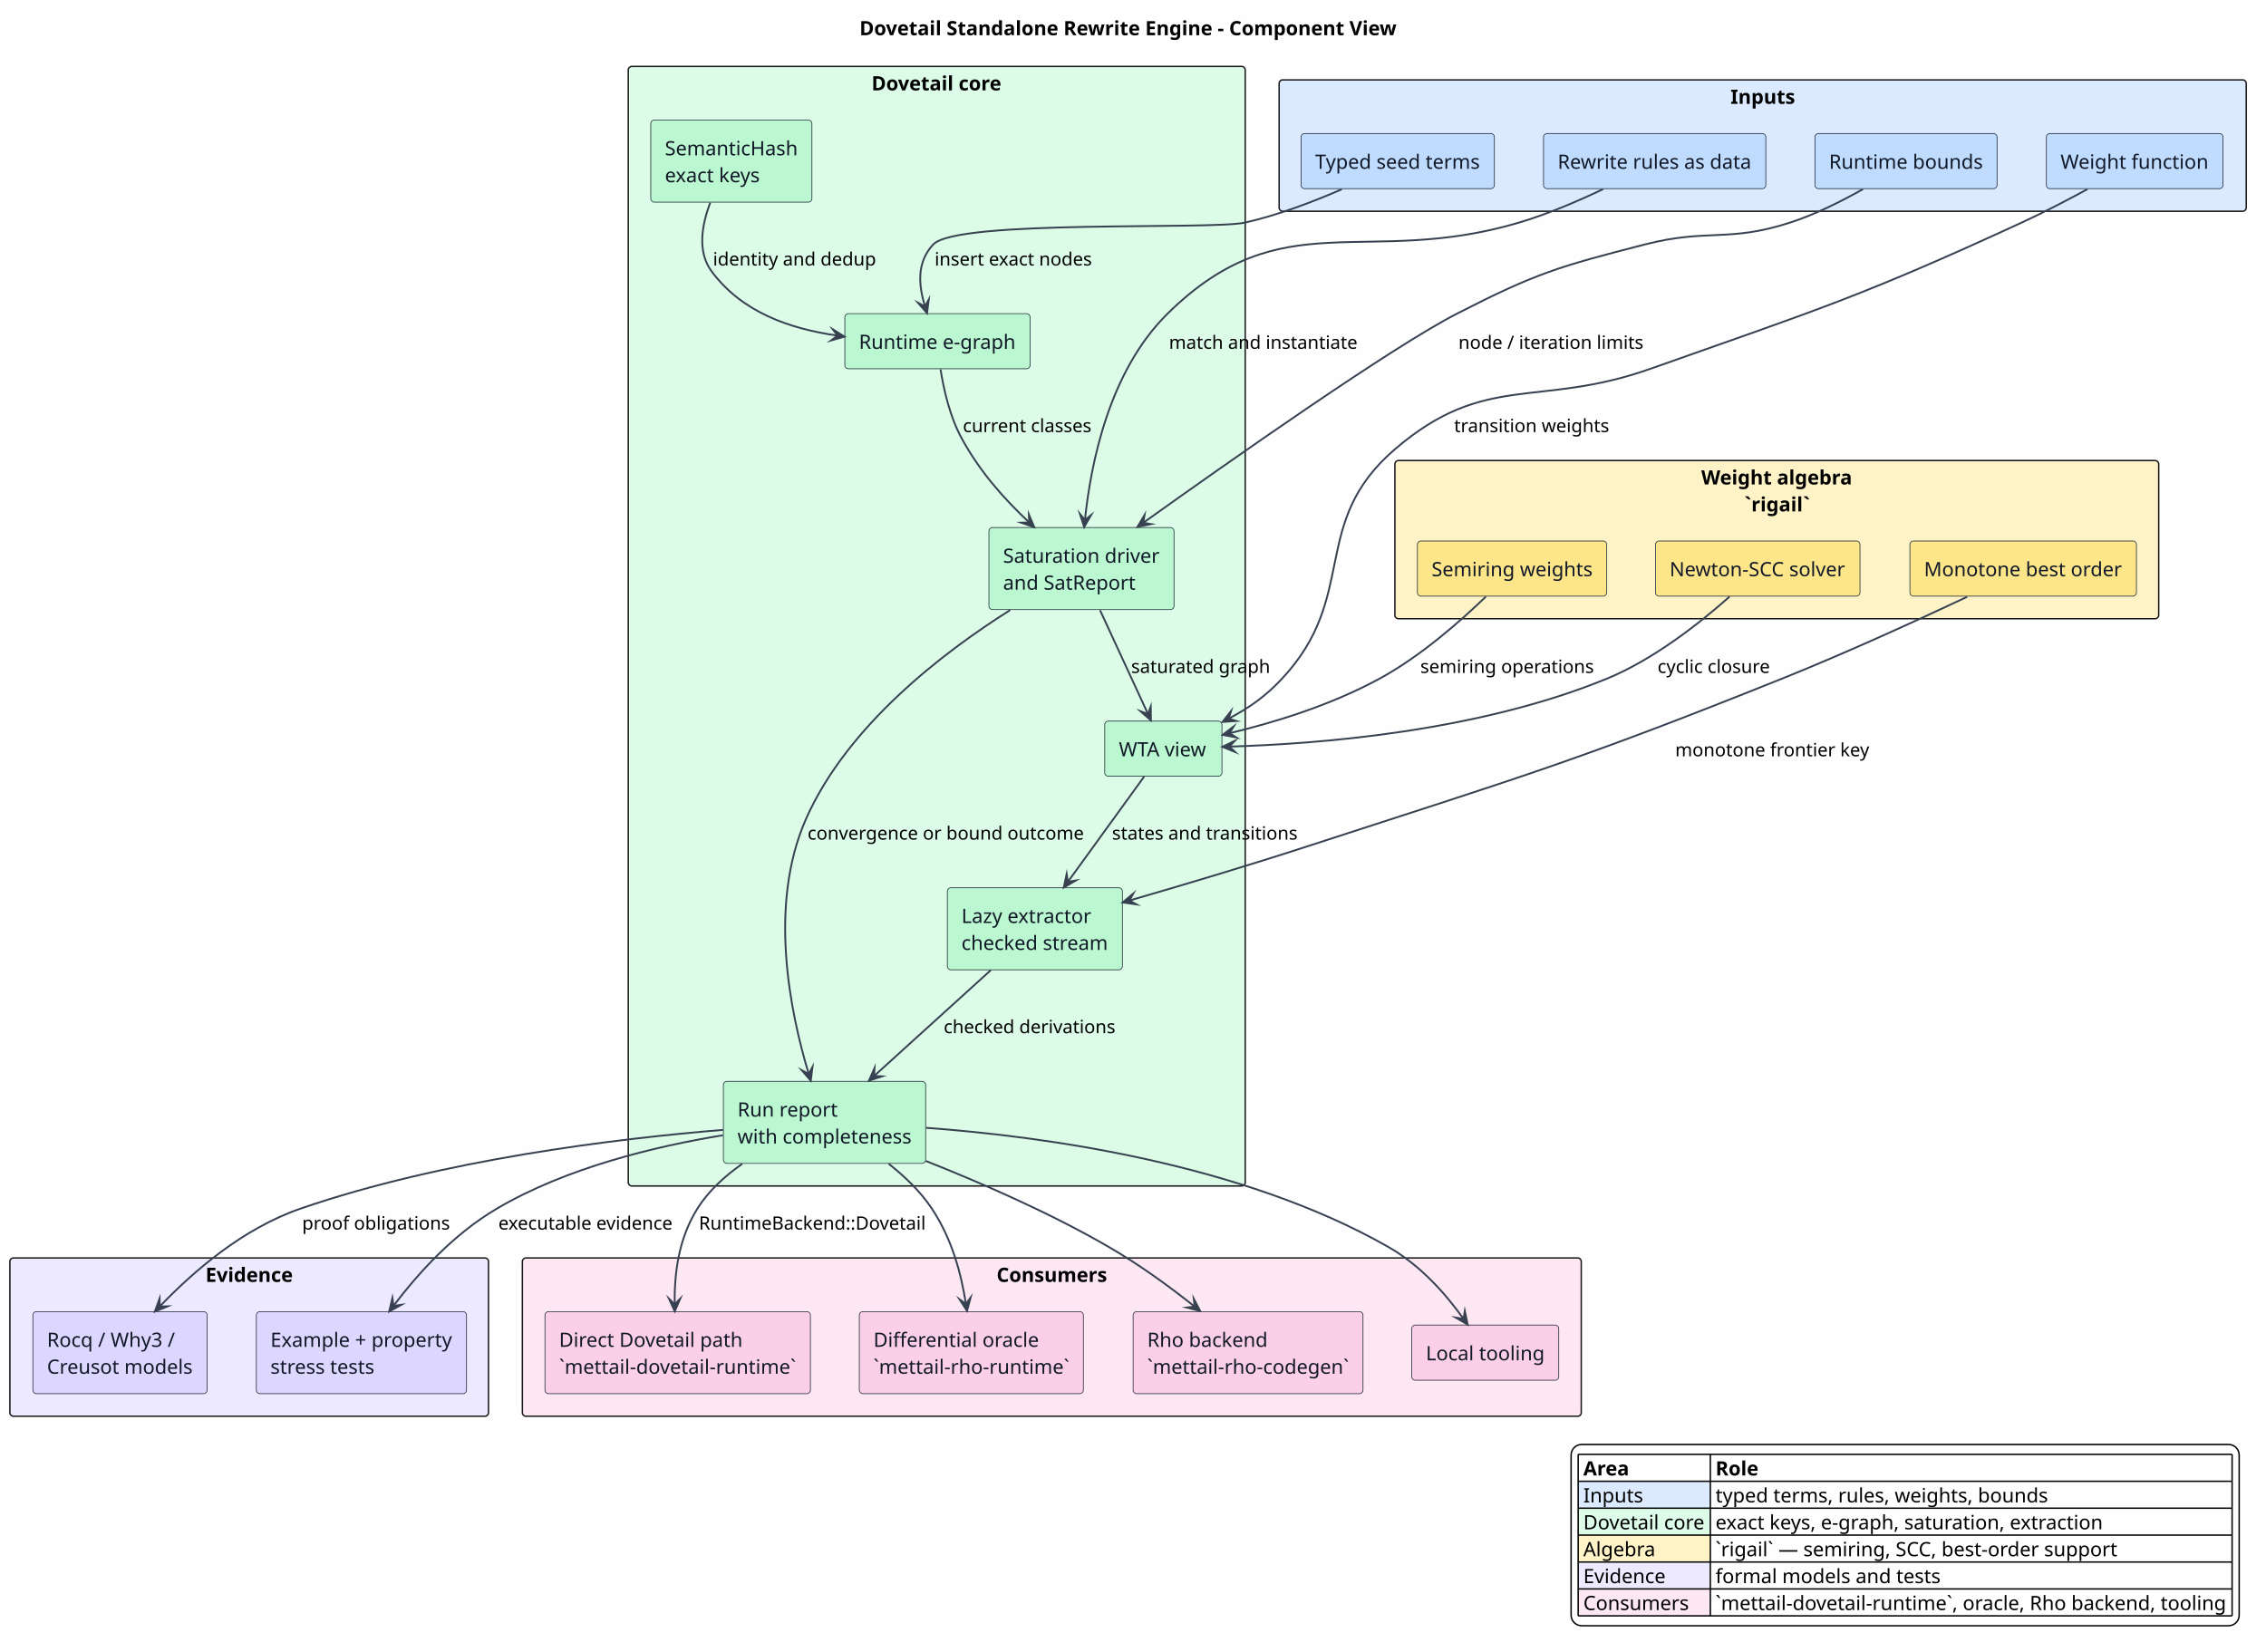
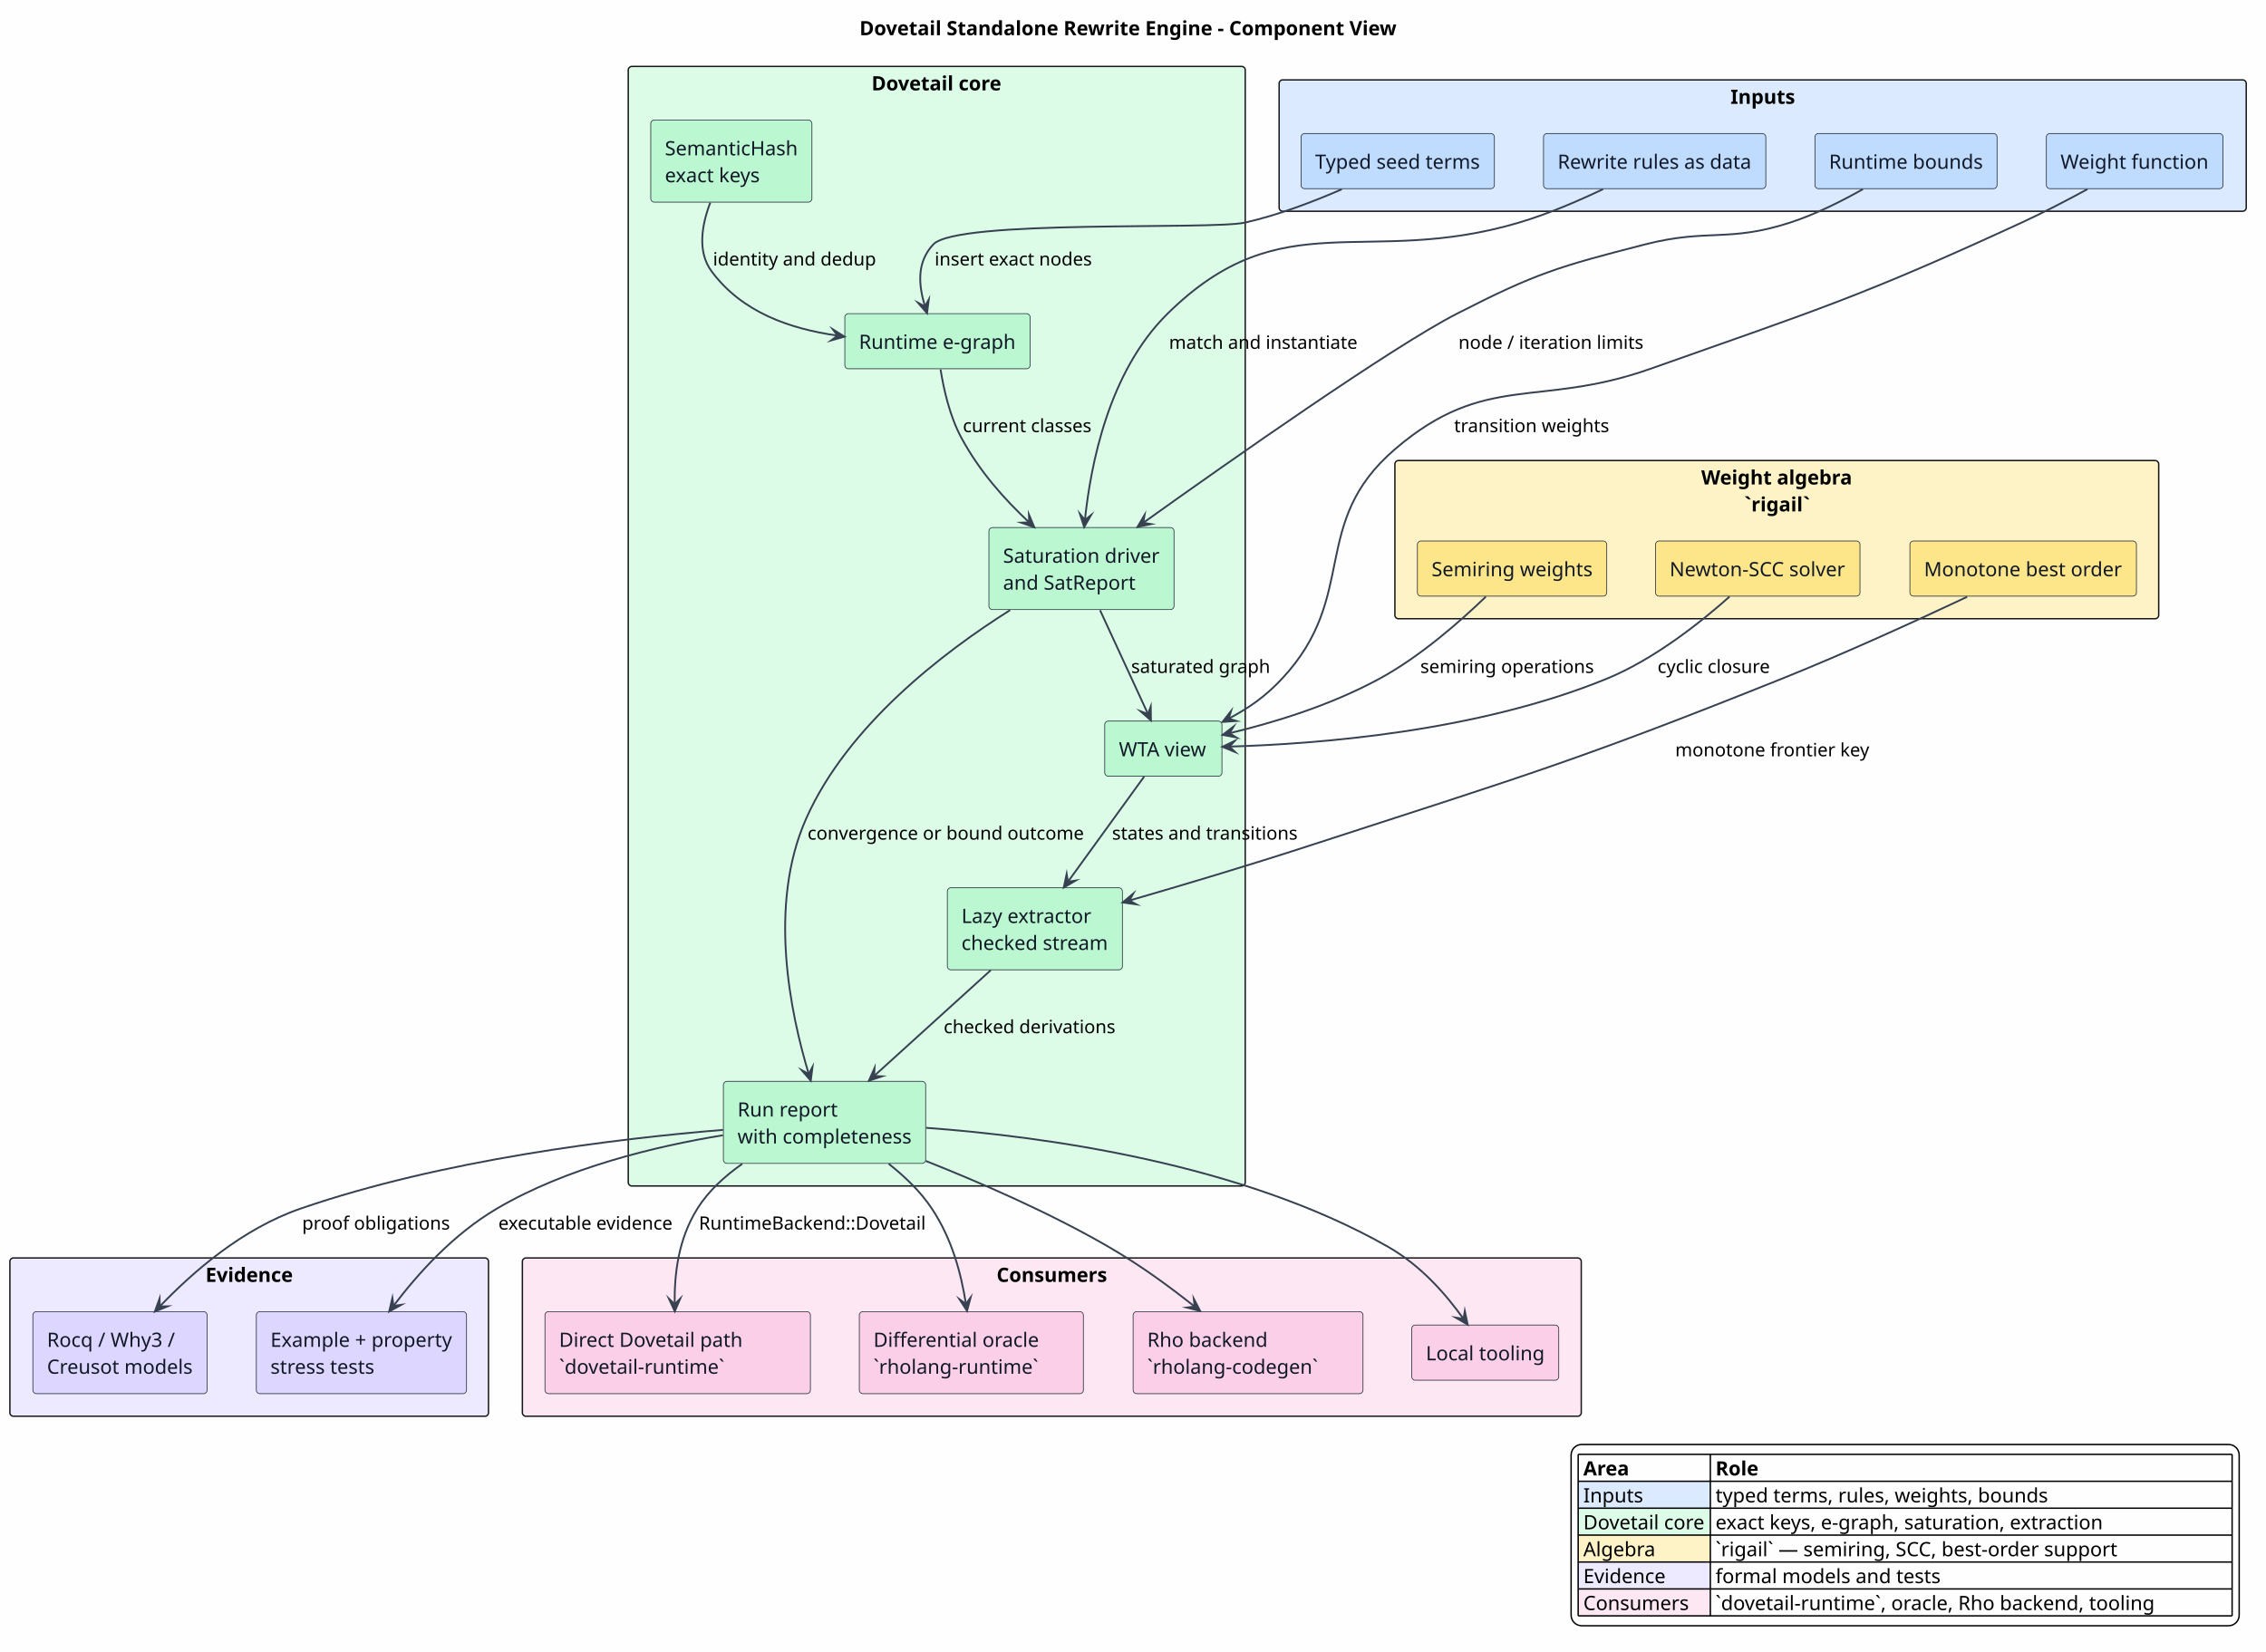
<svg xmlns="http://www.w3.org/2000/svg" contentStyleType="text/css" data-diagram-type="DESCRIPTION" height="1170px" preserveAspectRatio="none" style="width:1605px;height:1170px;background:#FEFEFE;" version="1.1" viewBox="0 0 1605 1170" width="1605px" zoomAndPan="magnify">
  <defs />
  <g>
    <rect fill="#FEFEFE" height="1170" style="stroke:none;stroke-width:1;" width="1605" x="0" y="0" />
    <g class="title" data-source-line="1">
      <text fill="#000000" font-family="sans-serif" font-size="14" font-weight="700" lengthAdjust="spacing" textLength="380.462" x="608.769" y="24.966">Dovetail Standalone Rewrite Engine - Component View</text>
    </g>
    <g class="cluster" data-qualified-name="Inputs" data-source-line="13" id="ent0001">
      <rect fill="#DBEAFE" height="93.07" rx="2.5" ry="2.5" style="stroke:#181818;stroke-width:1;" width="685" x="906" y="56.598" />
      <text fill="#000000" font-family="sans-serif" font-size="14" font-weight="700" lengthAdjust="spacing" textLength="45.598" x="1225.701" y="73.564">Inputs</text>
    </g>
    <g class="cluster" data-qualified-name="Core" data-source-line="20" id="ent0006">
      <rect fill="#DCFCE7" height="793.14" rx="2.5" ry="2.5" style="stroke:#181818;stroke-width:1;" width="437" x="445" y="47.068" />
      <text fill="#000000" font-family="sans-serif" font-size="14" font-weight="700" lengthAdjust="spacing" textLength="92.4" x="617.3" y="64.034">Dovetail core</text>
    </g>
    <g class="cluster" data-qualified-name="Algebra" data-source-line="29" id="ent0013">
      <rect fill="#FEF3C7" height="112.07" rx="2.5" ry="2.5" style="stroke:#181818;stroke-width:1;" width="541" x="988" y="326.268" />
      <text fill="#000000" font-family="sans-serif" font-size="14" font-weight="700" lengthAdjust="spacing" textLength="107.002" x="1204.999" y="343.234">Weight algebra</text>
      <text fill="#000000" font-family="sans-serif" font-size="14" font-weight="700" lengthAdjust="spacing" textLength="46.256" x="1235.372" y="362.302">`rigail`</text>
    </g>
    <g class="cluster" data-qualified-name="Evidence" data-source-line="35" id="ent0017">
      <rect fill="#EDE9FE" height="112.14" rx="2.5" ry="2.5" style="stroke:#181818;stroke-width:1;" width="339" x="7" y="891.208" />
      <text fill="#000000" font-family="sans-serif" font-size="14" font-weight="700" lengthAdjust="spacing" textLength="61.908" x="145.546" y="908.174">Evidence</text>
    </g>
    <g class="cluster" data-qualified-name="Consumers" data-source-line="40" id="ent0020">
      <rect fill="#FCE7F3" height="112.14" rx="2.5" ry="2.5" style="stroke:#181818;stroke-width:1;" width="750" x="370" y="891.208" />
      <text fill="#000000" font-family="sans-serif" font-size="14" font-weight="700" lengthAdjust="spacing" textLength="78.26" x="705.87" y="908.174">Consumers</text>
    </g>
    <g class="entity" data-qualified-name="Inputs.Seeds" data-source-line="14" id="ent0002">
      <rect fill="#BFDBFE" height="39.068" rx="2.5" ry="2.5" style="stroke:#1F2937;stroke-width:0.5;" width="136.956" x="921.52" y="94.598" />
      <text fill="#111827" font-family="sans-serif" font-size="14" lengthAdjust="spacing" textLength="116.956" x="931.52" y="119.564">Typed seed terms</text>
    </g>
    <g class="entity" data-qualified-name="Inputs.RuleData" data-source-line="15" id="ent0003">
      <rect fill="#BFDBFE" height="39.068" rx="2.5" ry="2.5" style="stroke:#1F2937;stroke-width:0.5;" width="157.452" x="1093.27" y="94.598" />
      <text fill="#111827" font-family="sans-serif" font-size="14" lengthAdjust="spacing" textLength="137.452" x="1103.27" y="119.564">Rewrite rules as data</text>
    </g>
    <g class="entity" data-qualified-name="Inputs.Weigh" data-source-line="16" id="ent0004">
      <rect fill="#BFDBFE" height="39.068" rx="2.5" ry="2.5" style="stroke:#1F2937;stroke-width:0.5;" width="125.112" x="1449.44" y="94.598" />
      <text fill="#111827" font-family="sans-serif" font-size="14" lengthAdjust="spacing" textLength="105.112" x="1459.44" y="119.564">Weight function</text>
    </g>
    <g class="entity" data-qualified-name="Inputs.Bounds" data-source-line="17" id="ent0005">
      <rect fill="#BFDBFE" height="39.068" rx="2.5" ry="2.5" style="stroke:#1F2937;stroke-width:0.5;" width="129.004" x="1285.5" y="94.598" />
      <text fill="#111827" font-family="sans-serif" font-size="14" lengthAdjust="spacing" textLength="109.004" x="1295.5" y="119.564">Runtime bounds</text>
    </g>
    <g class="entity" data-qualified-name="Core.Keys" data-source-line="21" id="ent0007">
      <rect fill="#BBF7D0" height="58.136" rx="2.5" ry="2.5" style="stroke:#1F2937;stroke-width:0.5;" width="114.15" x="460.93" y="85.068" />
      <text fill="#111827" font-family="sans-serif" font-size="14" lengthAdjust="spacing" textLength="94.15" x="470.93" y="110.034">SemanticHash</text>
      <text fill="#111827" font-family="sans-serif" font-size="14" lengthAdjust="spacing" textLength="67.788" x="470.93" y="129.102">exact keys</text>
    </g>
    <g class="entity" data-qualified-name="Core.EGraph" data-source-line="22" id="ent0008">
      <rect fill="#BBF7D0" height="39.068" rx="2.5" ry="2.5" style="stroke:#1F2937;stroke-width:0.5;" width="131.216" x="598.39" y="222.198" />
      <text fill="#111827" font-family="sans-serif" font-size="14" lengthAdjust="spacing" textLength="111.216" x="608.39" y="247.164">Runtime e-graph</text>
    </g>
    <g class="entity" data-qualified-name="Core.Saturation" data-source-line="23" id="ent0009">
      <rect fill="#BBF7D0" height="58.136" rx="2.5" ry="2.5" style="stroke:#1F2937;stroke-width:0.5;" width="131.104" x="700.45" y="373.738" />
      <text fill="#111827" font-family="sans-serif" font-size="14" lengthAdjust="spacing" textLength="111.104" x="710.45" y="398.704">Saturation driver</text>
      <text fill="#111827" font-family="sans-serif" font-size="14" lengthAdjust="spacing" textLength="93.87" x="710.45" y="417.772">and SatReport</text>
    </g>
    <g class="entity" data-qualified-name="Core.Wta" data-source-line="24" id="ent0010">
      <rect fill="#BBF7D0" height="39.068" rx="2.5" ry="2.5" style="stroke:#1F2937;stroke-width:0.5;" width="83.014" x="782.49" y="510.868" />
      <text fill="#111827" font-family="sans-serif" font-size="14" lengthAdjust="spacing" textLength="63.014" x="792.49" y="535.834">WTA view</text>
    </g>
    <g class="entity" data-qualified-name="Core.Extractor" data-source-line="25" id="ent0011">
      <rect fill="#BBF7D0" height="58.136" rx="2.5" ry="2.5" style="stroke:#1F2937;stroke-width:0.5;" width="123.992" x="671" y="628.938" />
      <text fill="#111827" font-family="sans-serif" font-size="14" lengthAdjust="spacing" textLength="92.568" x="681" y="653.904">Lazy extractor</text>
      <text fill="#111827" font-family="sans-serif" font-size="14" lengthAdjust="spacing" textLength="103.992" x="681" y="672.972">checked stream</text>
    </g>
    <g class="entity" data-qualified-name="Core.Report" data-source-line="26" id="ent0012">
      <rect fill="#BBF7D0" height="58.136" rx="2.5" ry="2.5" style="stroke:#1F2937;stroke-width:0.5;" width="143.269" x="512.37" y="766.078" />
      <text fill="#111827" font-family="sans-serif" font-size="14" lengthAdjust="spacing" textLength="71.246" x="522.37" y="791.044">Run report</text>
      <text fill="#111827" font-family="sans-serif" font-size="14" lengthAdjust="spacing" textLength="123.269" x="522.37" y="810.112">with completeness</text>
    </g>
    <g class="entity" data-qualified-name="Algebra.Weights" data-source-line="30" id="ent0014">
      <rect fill="#FDE68A" height="39.068" rx="2.5" ry="2.5" style="stroke:#1F2937;stroke-width:0.5;" width="134.114" x="1003.94" y="383.268" />
      <text fill="#111827" font-family="sans-serif" font-size="14" lengthAdjust="spacing" textLength="114.114" x="1013.94" y="408.234">Semiring weights</text>
    </g>
    <g class="entity" data-qualified-name="Algebra.Newton" data-source-line="31" id="ent0015">
      <rect fill="#FDE68A" height="39.068" rx="2.5" ry="2.5" style="stroke:#1F2937;stroke-width:0.5;" width="144.823" x="1172.59" y="383.268" />
      <text fill="#111827" font-family="sans-serif" font-size="14" lengthAdjust="spacing" textLength="124.823" x="1182.59" y="408.234">Newton-SCC solver</text>
    </g>
    <g class="entity" data-qualified-name="Algebra.Order" data-source-line="32" id="ent0016">
      <rect fill="#FDE68A" height="39.068" rx="2.5" ry="2.5" style="stroke:#1F2937;stroke-width:0.5;" width="160.447" x="1352.78" y="383.268" />
      <text fill="#111827" font-family="sans-serif" font-size="14" lengthAdjust="spacing" textLength="140.447" x="1362.78" y="408.234">Monotone best order</text>
    </g>
    <g class="entity" data-qualified-name="Evidence.Formal" data-source-line="36" id="ent0018">
      <rect fill="#DDD6FE" height="58.136" rx="2.5" ry="2.5" style="stroke:#1F2937;stroke-width:0.5;" width="123.432" x="23.28" y="929.208" />
      <text fill="#111827" font-family="sans-serif" font-size="14" lengthAdjust="spacing" textLength="90.664" x="33.28" y="954.174">Rocq / Why3 /</text>
      <text fill="#111827" font-family="sans-serif" font-size="14" lengthAdjust="spacing" textLength="103.432" x="33.28" y="973.242">Creusot models</text>
    </g>
    <g class="entity" data-qualified-name="Evidence.Tests" data-source-line="37" id="ent0019">
      <rect fill="#DDD6FE" height="58.136" rx="2.5" ry="2.5" style="stroke:#1F2937;stroke-width:0.5;" width="148.883" x="181.56" y="929.208" />
      <text fill="#111827" font-family="sans-serif" font-size="14" lengthAdjust="spacing" textLength="128.883" x="191.56" y="954.174">Example + property</text>
      <text fill="#111827" font-family="sans-serif" font-size="14" lengthAdjust="spacing" textLength="73.906" x="191.56" y="973.242">stress tests</text>
    </g>
    <g class="entity" data-qualified-name="Consumers.Direct" data-source-line="41" id="ent0021">
      <rect fill="#FBCFE8" height="58.136" rx="2.5" ry="2.5" style="stroke:#1F2937;stroke-width:0.5;" width="188.013" x="385.99" y="929.208" />
      <text fill="#111827" font-family="sans-serif" font-size="14" lengthAdjust="spacing" textLength="130.564" x="395.99" y="954.174">Direct Dovetail path</text>
-       <text fill="#111827" font-family="sans-serif" font-size="14" lengthAdjust="spacing" textLength="168.013" x="395.99" y="973.242">`mettail-dovetail-runtime`</text>
+       <text fill="#111827" font-family="sans-serif" font-size="14" lengthAdjust="spacing" textLength="168.013" x="395.99" y="973.242">`dovetail-runtime`</text>
    </g>
    <g class="entity" data-qualified-name="Consumers.Oracle" data-source-line="42" id="ent0022">
      <rect fill="#FBCFE8" height="58.136" rx="2.5" ry="2.5" style="stroke:#1F2937;stroke-width:0.5;" width="158.697" x="608.65" y="929.208" />
      <text fill="#111827" font-family="sans-serif" font-size="14" lengthAdjust="spacing" textLength="117.796" x="618.65" y="954.174">Differential oracle</text>
-       <text fill="#111827" font-family="sans-serif" font-size="14" lengthAdjust="spacing" textLength="138.697" x="618.65" y="973.242">`mettail-rho-runtime`</text>
+       <text fill="#111827" font-family="sans-serif" font-size="14" lengthAdjust="spacing" textLength="138.697" x="618.65" y="973.242">`rholang-runtime`</text>
    </g>
    <g class="entity" data-qualified-name="Consumers.Rho" data-source-line="43" id="ent0023">
      <rect fill="#FBCFE8" height="58.136" rx="2.5" ry="2.5" style="stroke:#1F2937;stroke-width:0.5;" width="162.814" x="802.59" y="929.208" />
      <text fill="#111827" font-family="sans-serif" font-size="14" lengthAdjust="spacing" textLength="85.288" x="812.59" y="954.174">Rho backend</text>
-       <text fill="#111827" font-family="sans-serif" font-size="14" lengthAdjust="spacing" textLength="142.814" x="812.59" y="973.242">`mettail-rho-codegen`</text>
+       <text fill="#111827" font-family="sans-serif" font-size="14" lengthAdjust="spacing" textLength="142.814" x="812.59" y="973.242">`rholang-codegen`</text>
    </g>
    <g class="entity" data-qualified-name="Consumers.Tooling" data-source-line="44" id="ent0024">
      <rect fill="#FBCFE8" height="39.068" rx="2.5" ry="2.5" style="stroke:#1F2937;stroke-width:0.5;" width="104.112" x="999.94" y="938.748" />
      <text fill="#111827" font-family="sans-serif" font-size="14" lengthAdjust="spacing" textLength="84.112" x="1009.94" y="963.714">Local tooling</text>
    </g>
    <g class="link" data-entity-1="ent0002" data-entity-2="ent0008" data-link-type="dependency" data-source-line="47" id="lnk25">
      <path d="M950.41,134.088 C930.37,142.808 905.39,152.368 882,157.668 C857.99,163.108 677.78,155.198 661,173.198 C649.08,185.998 650.604,201.992 655.174,217.121" fill="none" id="Seeds-to-EGraph" style="stroke:#374151;stroke-width:1.3;" />
      <polygon fill="#374151" points="656.62,221.908,657.847,212.136,655.174,217.121,650.188,214.449,656.62,221.908" style="stroke:#374151;stroke-width:1.3;stroke-linejoin:miter;stroke-miterlimit:10;" />
      <text fill="#000000" font-family="sans-serif" font-size="13" lengthAdjust="spacing" textLength="111.657" x="662" y="188.095">insert exact nodes</text>
    </g>
    <g class="link" data-entity-1="ent0003" data-entity-2="ent0009" data-link-type="dependency" data-source-line="48" id="lnk26">
      <path d="M1135.46,133.998 C1117.89,142.368 1096.28,151.668 1076,157.668 C966.38,190.138 908.47,141.998 827,222.198 C785.23,263.328 772.585,329.115 768.435,368.425" fill="none" id="RuleData-to-Saturation" style="stroke:#374151;stroke-width:1.3;" />
      <polygon fill="#374151" points="767.91,373.398,772.833,364.868,768.435,368.425,764.877,364.028,767.91,373.398" style="stroke:#374151;stroke-width:1.3;stroke-linejoin:miter;stroke-miterlimit:10;" />
      <text fill="#000000" font-family="sans-serif" font-size="13" lengthAdjust="spacing" textLength="133.497" x="828" y="247.135">match and instantiate</text>
    </g>
    <g class="link" data-entity-1="ent0007" data-entity-2="ent0008" data-link-type="dependency" data-source-line="49" id="lnk27">
      <path d="M503.08,143.558 C497.08,159.258 493.71,178.328 504,192.198 C525.61,221.348 559.322,232.881 593.222,237.791" fill="none" id="Keys-to-EGraph" style="stroke:#374151;stroke-width:1.3;" />
      <polygon fill="#374151" points="598.17,238.508,589.836,233.259,593.222,237.791,588.69,241.177,598.17,238.508" style="stroke:#374151;stroke-width:1.3;stroke-linejoin:miter;stroke-miterlimit:10;" />
      <text fill="#000000" font-family="sans-serif" font-size="13" lengthAdjust="spacing" textLength="115.518" x="505" y="188.095">identity and dedup</text>
    </g>
    <g class="link" data-entity-1="ent0008" data-entity-2="ent0009" data-link-type="dependency" data-source-line="50" id="lnk28">
      <path d="M666.19,261.718 C668.41,275.788 672.75,295.078 681,310.268 C694.04,334.288 711.199,353.401 728.949,370.111" fill="none" id="EGraph-to-Saturation" style="stroke:#374151;stroke-width:1.3;" />
      <polygon fill="#374151" points="732.59,373.538,728.779,364.456,728.949,370.111,723.295,370.281,732.59,373.538" style="stroke:#374151;stroke-width:1.3;stroke-linejoin:miter;stroke-miterlimit:10;" />
      <text fill="#000000" font-family="sans-serif" font-size="13" lengthAdjust="spacing" textLength="91.351" x="682" y="306.165">current classes</text>
    </g>
    <g class="link" data-entity-1="ent0005" data-entity-2="ent0009" data-link-type="dependency" data-source-line="51" id="lnk29">
      <path d="M1319.51,134.008 C1304.51,142.488 1285.85,151.868 1268,157.668 C1223.97,171.968 1209.84,161.688 1165,173.198 C1103.98,188.868 1088.07,193.478 1032,222.198 C986.19,245.668 872.029,325.902 809.769,370.362" fill="none" id="Bounds-to-Saturation" style="stroke:#374151;stroke-width:1.3;" />
      <polygon fill="#374151" points="805.7,373.268,815.349,371.293,809.769,370.362,810.7,364.782,805.7,373.268" style="stroke:#374151;stroke-width:1.3;stroke-linejoin:miter;stroke-miterlimit:10;" />
      <text fill="#000000" font-family="sans-serif" font-size="13" lengthAdjust="spacing" textLength="131.326" x="1033" y="247.135">node / iteration limits</text>
    </g>
    <g class="link" data-entity-1="ent0009" data-entity-2="ent0010" data-link-type="dependency" data-source-line="52" id="lnk30">
      <path d="M779.16,432.308 C790.19,456.188 803.534,485.088 813.114,505.838" fill="none" id="Saturation-to-Wta" style="stroke:#374151;stroke-width:1.3;" />
      <polygon fill="#374151" points="815.21,510.378,815.069,500.53,813.114,505.838,807.806,503.883,815.21,510.378" style="stroke:#374151;stroke-width:1.3;stroke-linejoin:miter;stroke-miterlimit:10;" />
      <text fill="#000000" font-family="sans-serif" font-size="13" lengthAdjust="spacing" textLength="98.995" x="801.19" y="476.765">saturated graph</text>
    </g>
    <g class="link" data-entity-1="ent0004" data-entity-2="ent0010" data-link-type="dependency" data-source-line="53" id="lnk31">
      <path d="M1478.56,133.998 C1464.39,141.718 1447.57,150.488 1432,157.668 C1317.91,210.268 1287.43,219.358 1169,261.268 C1089.49,289.408 1052,263.338 988,318.268 C926.89,370.728 963.02,422.058 908,480.868 C896.26,493.418 884.965,501.321 870.295,509.121" fill="none" id="Weigh-to-Wta" style="stroke:#374151;stroke-width:1.3;" />
      <polygon fill="#374151" points="865.88,511.468,875.704,510.775,870.295,509.121,871.949,503.711,865.88,511.468" style="stroke:#374151;stroke-width:1.3;stroke-linejoin:miter;stroke-miterlimit:10;" />
      <text fill="#000000" font-family="sans-serif" font-size="13" lengthAdjust="spacing" textLength="110.149" x="1029.91" y="306.165">transition weights</text>
    </g>
    <g class="link" data-entity-1="ent0014" data-entity-2="ent0010" data-link-type="dependency" data-source-line="54" id="lnk32">
      <path d="M1052.42,422.708 C1034.51,439.988 1005.94,465.178 977,480.868 C941.73,500.008 902.58,511.792 870.84,519.472" fill="none" id="Weights-to-Wta" style="stroke:#374151;stroke-width:1.3;" />
      <polygon fill="#374151" points="865.98,520.648,875.668,522.419,870.84,519.472,873.787,514.644,865.98,520.648" style="stroke:#374151;stroke-width:1.3;stroke-linejoin:miter;stroke-miterlimit:10;" />
      <text fill="#000000" font-family="sans-serif" font-size="13" lengthAdjust="spacing" textLength="123.227" x="1006.01" y="476.765">semiring operations</text>
    </g>
    <g class="link" data-entity-1="ent0015" data-entity-2="ent0010" data-link-type="dependency" data-source-line="55" id="lnk33">
      <path d="M1225.06,422.668 C1204.8,440.688 1171.68,467.078 1138,480.868 C1045.86,518.618 932.548,527.111 870.778,528.931" fill="none" id="Newton-to-Wta" style="stroke:#374151;stroke-width:1.3;" />
      <polygon fill="#374151" points="865.78,529.078,874.894,532.811,870.778,528.931,874.658,524.815,865.78,529.078" style="stroke:#374151;stroke-width:1.3;stroke-linejoin:miter;stroke-miterlimit:10;" />
      <text fill="#000000" font-family="sans-serif" font-size="13" lengthAdjust="spacing" textLength="79.859" x="1174.03" y="476.765">cyclic closure</text>
    </g>
    <g class="link" data-entity-1="ent0010" data-entity-2="ent0011" data-link-type="dependency" data-source-line="56" id="lnk34">
      <path d="M810.38,550.208 C795.3,571.018 773.784,600.719 756.404,624.699" fill="none" id="Wta-to-Extractor" style="stroke:#374151;stroke-width:1.3;" />
      <polygon fill="#374151" points="753.47,628.748,761.99,623.808,756.404,624.699,755.513,619.113,753.47,628.748" style="stroke:#374151;stroke-width:1.3;stroke-linejoin:miter;stroke-miterlimit:10;" />
      <text fill="#000000" font-family="sans-serif" font-size="13" lengthAdjust="spacing" textLength="131.69" x="787.65" y="594.835">states and transitions</text>
    </g>
    <g class="link" data-entity-1="ent0016" data-entity-2="ent0011" data-link-type="dependency" data-source-line="57" id="lnk35">
      <path d="M1393.33,422.818 C1358.93,439.038 1307.63,462.558 1262,480.868 C1115.88,539.508 1077.72,550.218 928,598.938 C883.83,613.318 838.383,626.847 799.962,637.977" fill="none" id="Order-to-Extractor" style="stroke:#374151;stroke-width:1.3;" />
      <polygon fill="#374151" points="795.16,639.368,804.918,640.706,799.962,637.977,802.692,633.022,795.16,639.368" style="stroke:#374151;stroke-width:1.3;stroke-linejoin:miter;stroke-miterlimit:10;" />
      <text fill="#000000" font-family="sans-serif" font-size="13" lengthAdjust="spacing" textLength="137.995" x="1186.53" y="535.805">monotone frontier key</text>
    </g>
    <g class="link" data-entity-1="ent0011" data-entity-2="ent0012" data-link-type="dependency" data-source-line="58" id="lnk36">
      <path d="M701.76,687.338 C676.42,710.328 644.553,739.219 619.153,762.259" fill="none" id="Extractor-to-Report" style="stroke:#374151;stroke-width:1.3;" />
      <polygon fill="#374151" points="615.45,765.618,624.803,762.534,619.153,762.259,619.429,756.609,615.45,765.618" style="stroke:#374151;stroke-width:1.3;stroke-linejoin:miter;stroke-miterlimit:10;" />
      <text fill="#000000" font-family="sans-serif" font-size="13" lengthAdjust="spacing" textLength="121.615" x="668.42" y="731.975">checked derivations</text>
    </g>
    <g class="link" data-entity-1="ent0009" data-entity-2="ent0012" data-link-type="dependency" data-source-line="59" id="lnk37">
      <path d="M715.46,432.238 C668.11,462.088 600.36,513.858 571,579.938 C543.62,641.568 560.018,718.34 572.818,760.84" fill="none" id="Saturation-to-Report" style="stroke:#374151;stroke-width:1.3;" />
      <polygon fill="#374151" points="574.26,765.628,575.495,755.857,572.818,760.84,567.835,758.164,574.26,765.628" style="stroke:#374151;stroke-width:1.3;stroke-linejoin:miter;stroke-miterlimit:10;" />
      <text fill="#000000" font-family="sans-serif" font-size="13" lengthAdjust="spacing" textLength="195.858" x="572" y="594.835">convergence or bound outcome</text>
    </g>
    <g class="link" data-entity-1="ent0012" data-entity-2="ent0018" data-link-type="dependency" data-source-line="60" id="lnk38">
      <path d="M512.15,800.468 C436.08,806.718 313.39,821.598 213,856.208 C171.51,870.518 136.804,900.942 113.144,925.572" fill="none" id="Report-to-Formal" style="stroke:#374151;stroke-width:1.3;" />
      <polygon fill="#374151" points="109.68,929.178,118.799,925.458,113.144,925.572,113.03,919.916,109.68,929.178" style="stroke:#374151;stroke-width:1.3;stroke-linejoin:miter;stroke-miterlimit:10;" />
      <text fill="#000000" font-family="sans-serif" font-size="13" lengthAdjust="spacing" textLength="104.975" x="214" y="871.105">proof obligations</text>
    </g>
    <g class="link" data-entity-1="ent0012" data-entity-2="ent0019" data-link-type="dependency" data-source-line="61" id="lnk39">
      <path d="M512.05,804.268 C464.11,812.118 401.12,827.288 352,856.208 C320.72,874.638 296.17,902.19 278.69,925.14" fill="none" id="Report-to-Tests" style="stroke:#374151;stroke-width:1.3;" />
      <polygon fill="#374151" points="275.66,929.118,284.295,924.382,278.69,925.14,277.931,919.534,275.66,929.118" style="stroke:#374151;stroke-width:1.3;stroke-linejoin:miter;stroke-miterlimit:10;" />
      <text fill="#000000" font-family="sans-serif" font-size="13" lengthAdjust="spacing" textLength="124.085" x="353" y="871.105">executable evidence</text>
    </g>
    <g class="link" data-entity-1="ent0012" data-entity-2="ent0021" data-link-type="dependency" data-source-line="62" id="lnk40">
      <path d="M525.73,824.548 C513.47,833.108 501.88,843.638 494,856.208 C480.36,877.978 477.624,902.508 477.864,924.028" fill="none" id="Report-to-Direct" style="stroke:#374151;stroke-width:1.3;" />
      <polygon fill="#374151" points="477.92,929.028,481.819,919.984,477.864,924.028,473.82,920.073,477.92,929.028" style="stroke:#374151;stroke-width:1.3;stroke-linejoin:miter;stroke-miterlimit:10;" />
      <text fill="#000000" font-family="sans-serif" font-size="13" lengthAdjust="spacing" textLength="160.927" x="495" y="871.105">RuntimeBackend::Dovetail</text>
    </g>
    <g class="link" data-entity-1="ent0012" data-entity-2="ent0022" data-link-type="dependency" data-source-line="63" id="lnk41">
      <path d="M629.45,824.488 C640.8,833.428 652,844.158 660,856.208 C674.5,878.058 680.768,902.369 684.158,923.779" fill="none" id="Report-to-Oracle" style="stroke:#374151;stroke-width:1.3;" />
      <polygon fill="#374151" points="684.94,928.718,687.483,919.203,684.158,923.779,679.582,920.454,684.94,928.718" style="stroke:#374151;stroke-width:1.3;stroke-linejoin:miter;stroke-miterlimit:10;" />
    </g>
    <g class="link" data-entity-1="ent0012" data-entity-2="ent0023" data-link-type="dependency" data-source-line="64" id="lnk42">
      <path d="M655.73,822.478 C694.99,838.048 743.88,859.368 785,883.208 C807.84,896.458 827.677,910.966 846.187,925.686" fill="none" id="Report-to-Rho" style="stroke:#374151;stroke-width:1.3;" />
      <polygon fill="#374151" points="850.1,928.798,845.546,920.065,846.187,925.686,840.566,926.327,850.1,928.798" style="stroke:#374151;stroke-width:1.3;stroke-linejoin:miter;stroke-miterlimit:10;" />
    </g>
    <g class="link" data-entity-1="ent0012" data-entity-2="ent0024" data-link-type="dependency" data-source-line="65" id="lnk43">
      <path d="M655.97,799.008 C739.6,805.128 879.35,824.168 983,883.208 C1006.82,896.778 1024.309,917.26 1036.619,934.36" fill="none" id="Report-to-Tooling" style="stroke:#374151;stroke-width:1.3;" />
      <polygon fill="#374151" points="1039.54,938.418,1037.528,928.777,1036.619,934.36,1031.035,933.451,1039.54,938.418" style="stroke:#374151;stroke-width:1.3;stroke-linejoin:miter;stroke-miterlimit:10;" />
    </g>
    <g class="legend" data-source-line="67">
      <rect fill="none" height="128.407" rx="7.5" ry="7.5" style="stroke:#000000;stroke-width:1;" width="473.188" x="1112.812" y="1023.348" />
      <text fill="#000000" font-family="sans-serif" font-size="14" font-weight="700" lengthAdjust="spacing" textLength="32.69" x="1121.452" y="1045.314">Area</text>
      <text fill="#000000" font-family="sans-serif" font-size="14" font-weight="700" lengthAdjust="spacing" textLength="30.464" x="1215.069" y="1045.314">Role</text>
      <rect fill="#DBEAFE" height="19.068" style="stroke:none;stroke-width:1;" width="93.618" x="1117.812" y="1049.416" />
      <text fill="#000000" font-family="sans-serif" font-size="14" lengthAdjust="spacing" textLength="42.42" x="1121.452" y="1064.382">Inputs</text>
      <text fill="#000000" font-family="sans-serif" font-size="14" lengthAdjust="spacing" textLength="235.535" x="1215.069" y="1064.382">typed terms, rules, weights, bounds</text>
      <rect fill="#DCFCE7" height="19.068" style="stroke:none;stroke-width:1;" width="93.618" x="1117.812" y="1068.484" />
      <text fill="#000000" font-family="sans-serif" font-size="14" lengthAdjust="spacing" textLength="86.338" x="1121.452" y="1083.45">Dovetail core</text>
      <text fill="#000000" font-family="sans-serif" font-size="14" lengthAdjust="spacing" textLength="276.065" x="1215.069" y="1083.45">exact keys, e-graph, saturation, extraction</text>
      <rect fill="#FEF3C7" height="19.068" style="stroke:none;stroke-width:1;" width="93.618" x="1117.812" y="1087.552" />
      <text fill="#000000" font-family="sans-serif" font-size="14" lengthAdjust="spacing" textLength="51.31" x="1121.452" y="1102.518">Algebra</text>
      <text fill="#000000" font-family="sans-serif" font-size="14" lengthAdjust="spacing" textLength="285.193" x="1215.069" y="1102.518">`rigail` — semiring, SCC, best-order support</text>
      <rect fill="#EDE9FE" height="19.068" style="stroke:none;stroke-width:1;" width="93.618" x="1117.812" y="1106.62" />
      <text fill="#000000" font-family="sans-serif" font-size="14" lengthAdjust="spacing" textLength="58.282" x="1121.452" y="1121.585">Evidence</text>
      <text fill="#000000" font-family="sans-serif" font-size="14" lengthAdjust="spacing" textLength="159.459" x="1215.069" y="1121.585">formal models and tests</text>
      <rect fill="#FCE7F3" height="19.068" style="stroke:none;stroke-width:1;" width="93.618" x="1117.812" y="1125.688" />
      <text fill="#000000" font-family="sans-serif" font-size="14" lengthAdjust="spacing" textLength="74.802" x="1121.452" y="1140.653">Consumers</text>
-       <text fill="#000000" font-family="sans-serif" font-size="14" lengthAdjust="spacing" textLength="362.291" x="1215.069" y="1140.653">`mettail-dovetail-runtime`, oracle, Rho backend, tooling</text>
+       <text fill="#000000" font-family="sans-serif" font-size="14" lengthAdjust="spacing" textLength="362.291" x="1215.069" y="1140.653">`dovetail-runtime`, oracle, Rho backend, tooling</text>
      <line style="stroke:#000000;stroke-width:1;" x1="1117.812" x2="1581" y1="1030.348" y2="1030.348" />
      <line style="stroke:#000000;stroke-width:1;" x1="1117.812" x2="1581" y1="1049.416" y2="1049.416" />
      <line style="stroke:#000000;stroke-width:1;" x1="1117.812" x2="1581" y1="1068.484" y2="1068.484" />
      <line style="stroke:#000000;stroke-width:1;" x1="1117.812" x2="1581" y1="1087.552" y2="1087.552" />
      <line style="stroke:#000000;stroke-width:1;" x1="1117.812" x2="1581" y1="1106.62" y2="1106.62" />
      <line style="stroke:#000000;stroke-width:1;" x1="1117.812" x2="1581" y1="1125.688" y2="1125.688" />
      <line style="stroke:#000000;stroke-width:1;" x1="1117.812" x2="1581" y1="1144.755" y2="1144.755" />
      <line style="stroke:#000000;stroke-width:1;" x1="1117.812" x2="1117.812" y1="1030.348" y2="1144.755" />
      <line style="stroke:#000000;stroke-width:1;" x1="1211.429" x2="1211.429" y1="1030.348" y2="1144.755" />
      <line style="stroke:#000000;stroke-width:1;" x1="1581" x2="1581" y1="1030.348" y2="1144.755" />
    </g>
  </g>
</svg>
